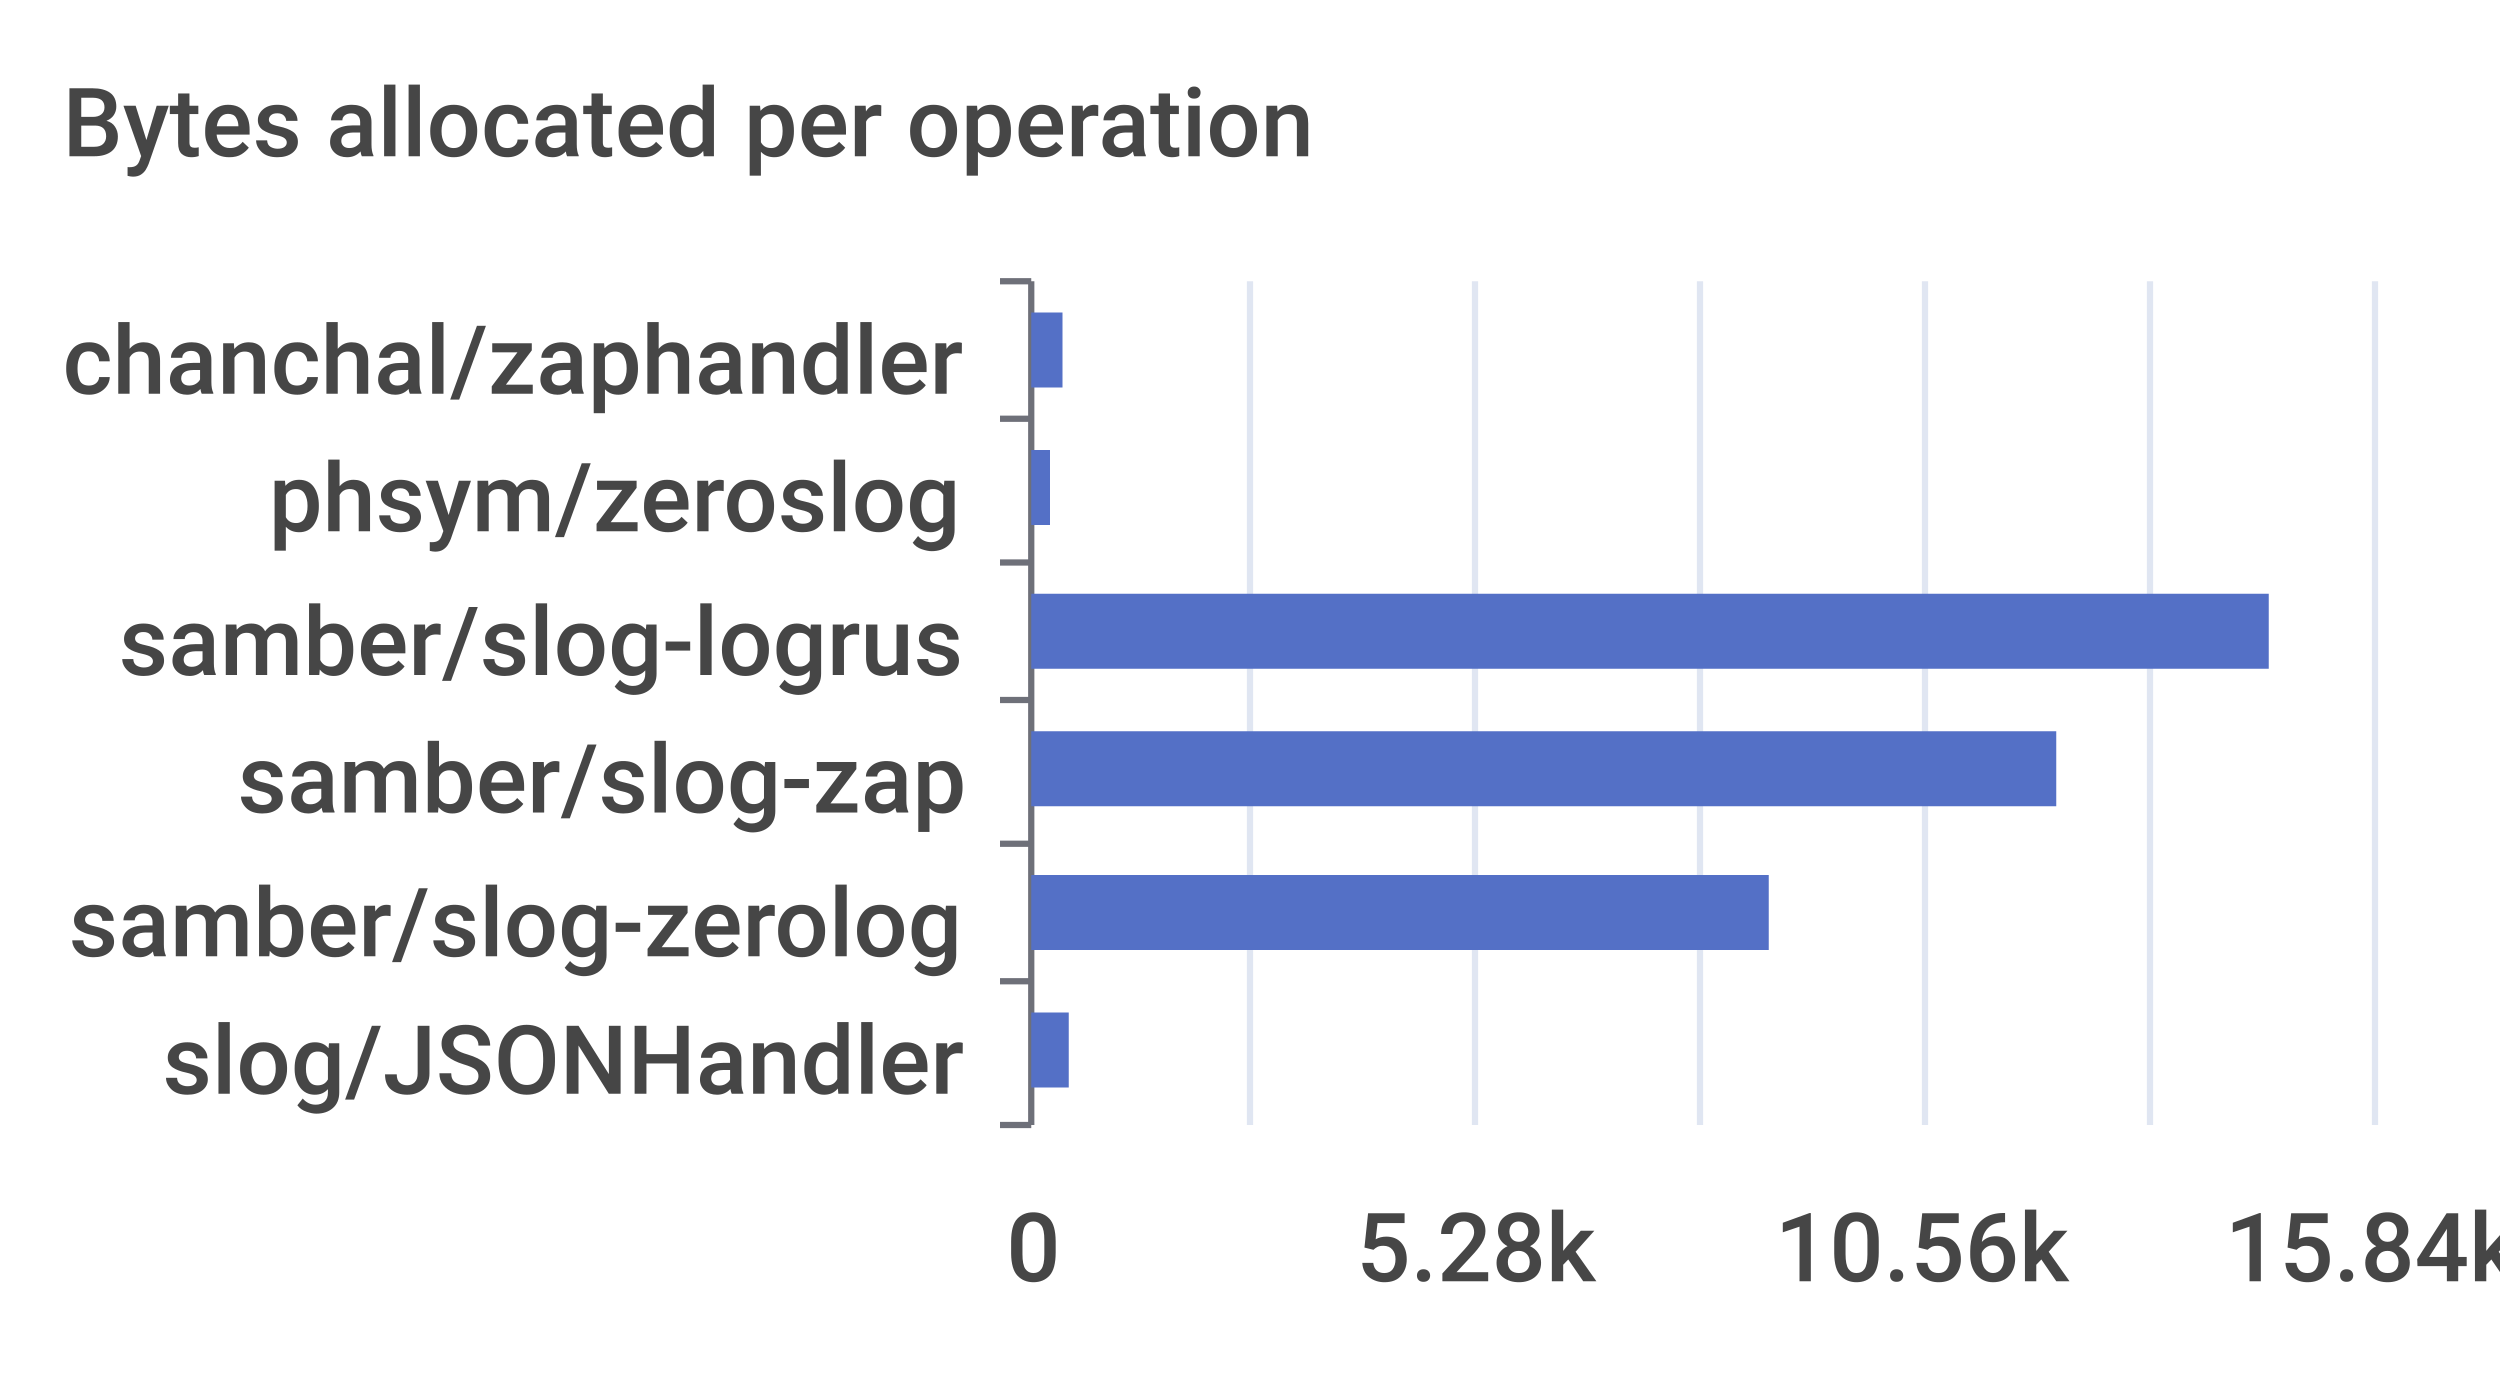
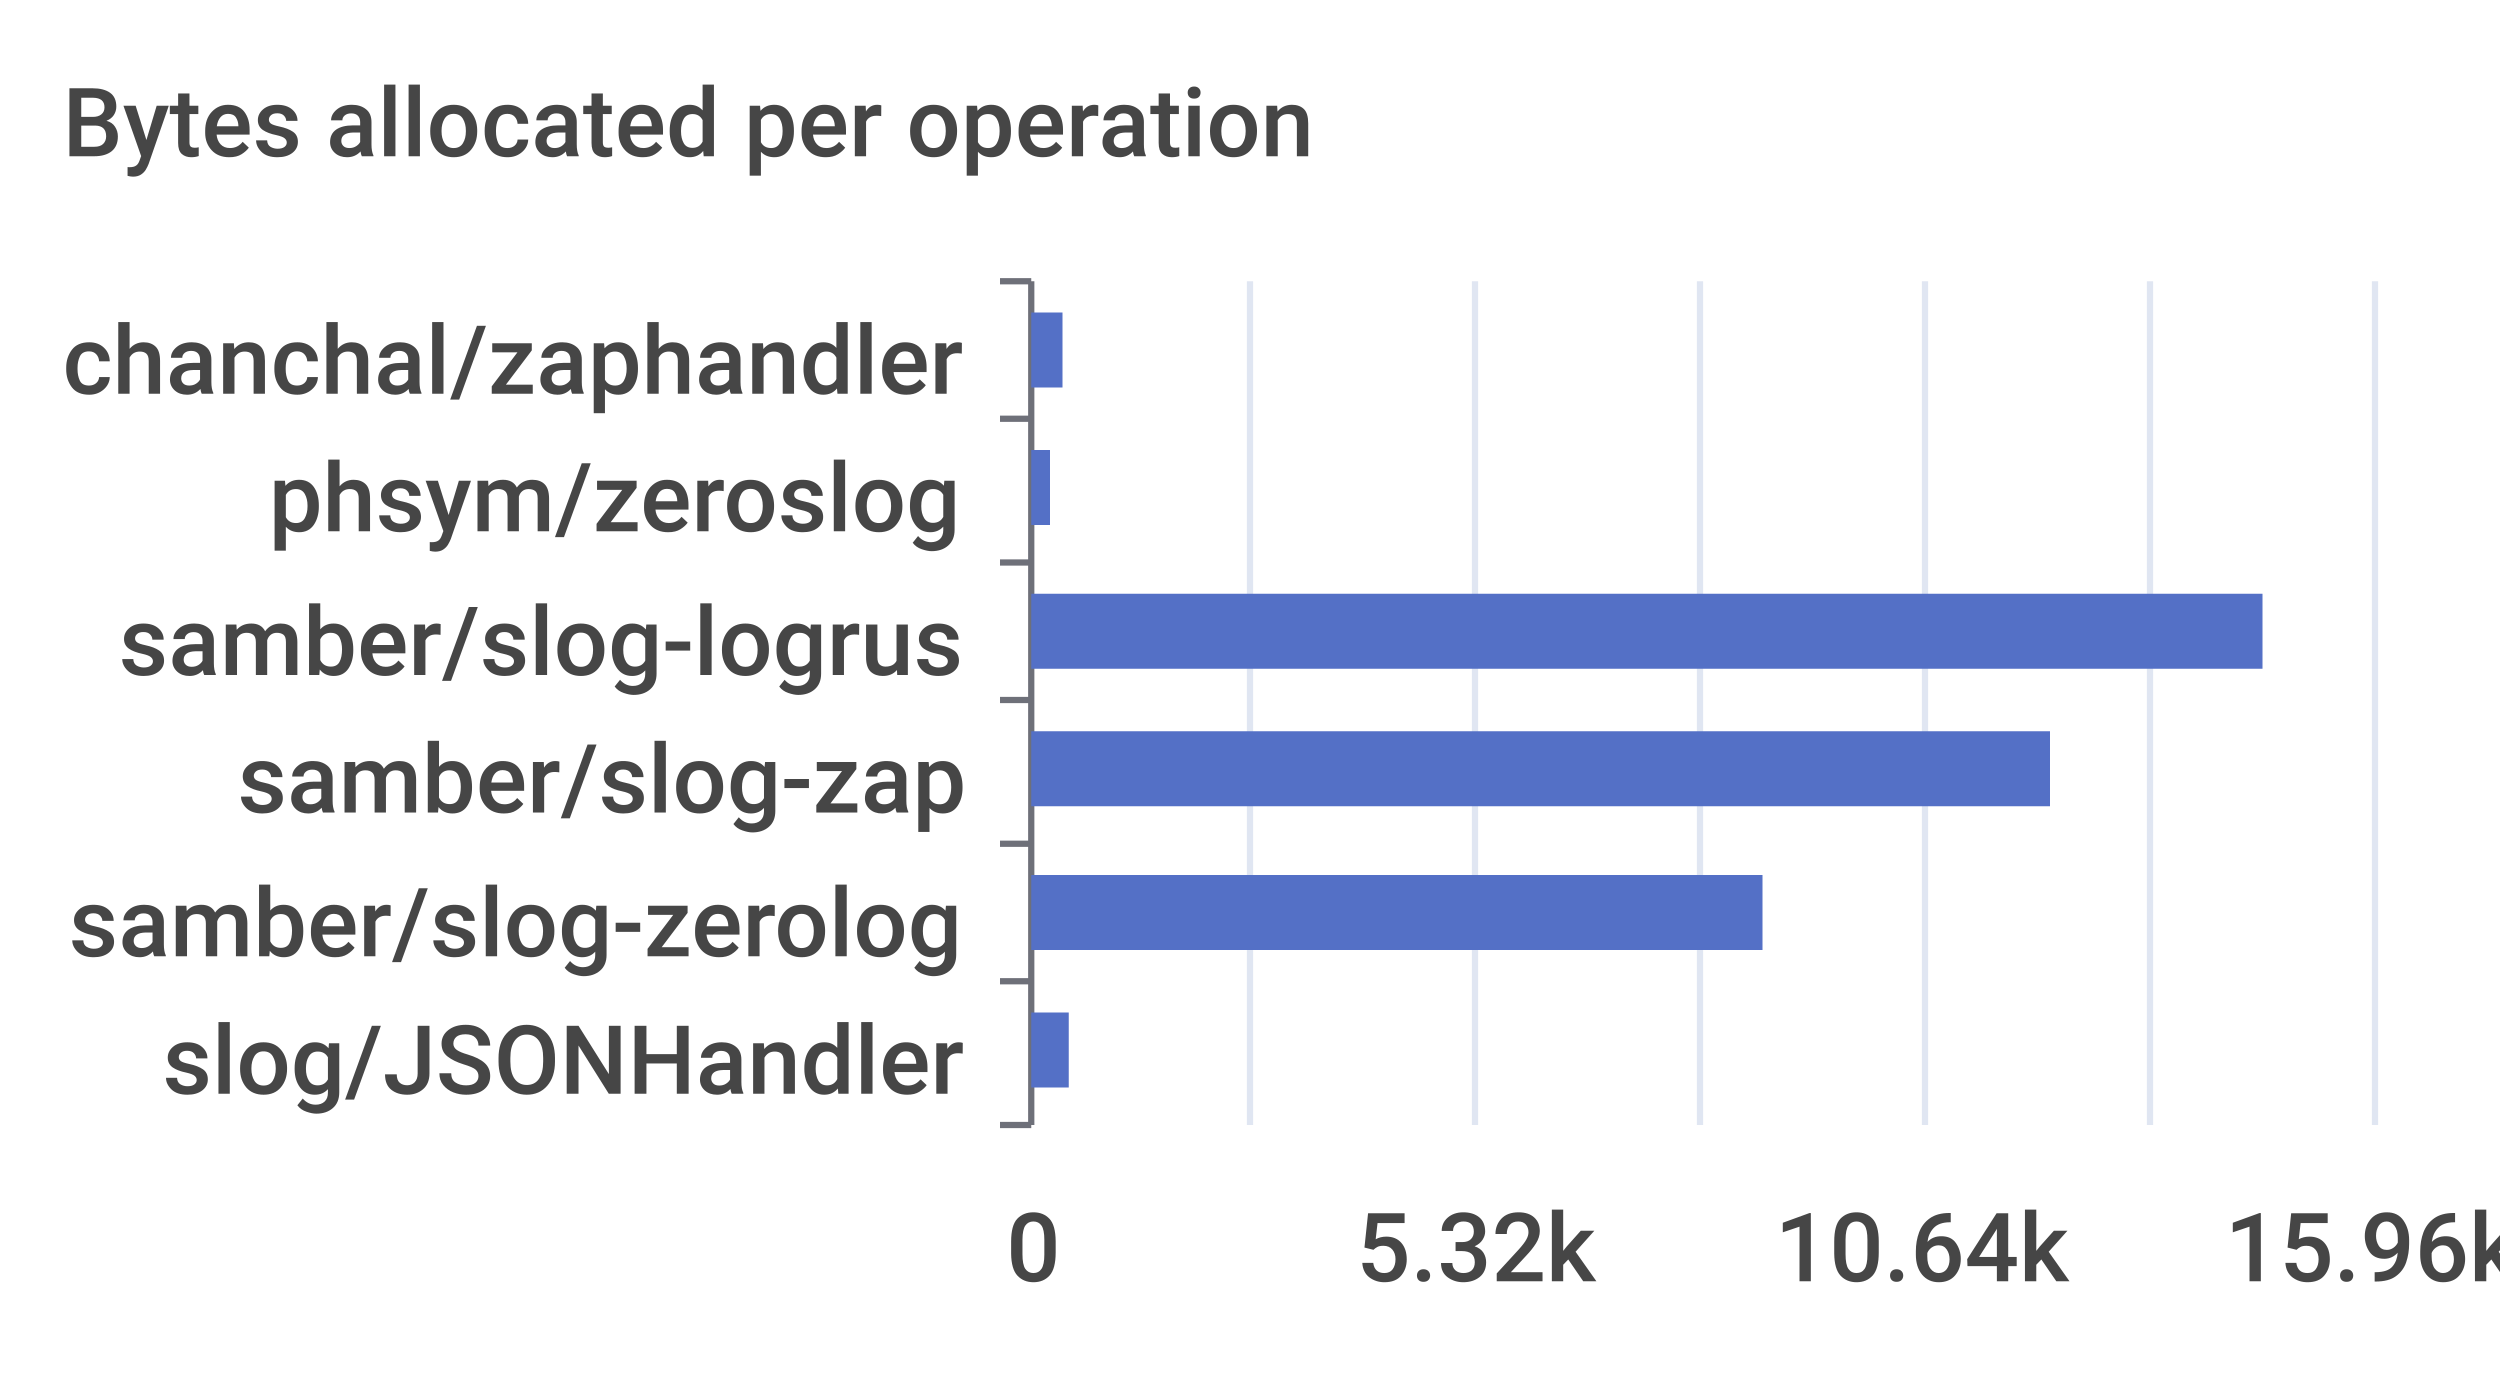
<svg xmlns="http://www.w3.org/2000/svg" width="400" height="220">\n<path d="M 0 0 L 400 0 L 400 220 L 0 220 L 0 0" style="stroke-width:0;stroke:none;fill:rgba(255,255,255,1.0)" />
  <text x="10" y="25" style="stroke-width:0;stroke:none;fill:rgba(70,70,70,1.0);font-size:15.3px;font-family:'Roboto Medium',sans-serif">Bytes allocated per operation</text>
  <path d="M 160 45 L 165 45" style="stroke-width:1;stroke:rgba(110,112,121,1.0);fill:none" />
  <path d="M 160 67 L 165 67" style="stroke-width:1;stroke:rgba(110,112,121,1.0);fill:none" />
  <path d="M 160 90 L 165 90" style="stroke-width:1;stroke:rgba(110,112,121,1.0);fill:none" />
  <path d="M 160 112 L 165 112" style="stroke-width:1;stroke:rgba(110,112,121,1.0);fill:none" />
  <path d="M 160 135 L 165 135" style="stroke-width:1;stroke:rgba(110,112,121,1.0);fill:none" />
  <path d="M 160 157 L 165 157" style="stroke-width:1;stroke:rgba(110,112,121,1.0);fill:none" />
  <path d="M 160 180 L 165 180" style="stroke-width:1;stroke:rgba(110,112,121,1.0);fill:none" />
  <path d="M 165 45 L 165 180" style="stroke-width:1;stroke:rgba(110,112,121,1.0);fill:none" />
  <text x="10" y="63" style="stroke-width:0;stroke:none;fill:rgba(70,70,70,1.0);font-size:15.3px;font-family:'Roboto Medium',sans-serif">chanchal/zaphandler</text>
  <text x="43" y="85" style="stroke-width:0;stroke:none;fill:rgba(70,70,70,1.0);font-size:15.3px;font-family:'Roboto Medium',sans-serif">phsym/zeroslog</text>
  <text x="19" y="108" style="stroke-width:0;stroke:none;fill:rgba(70,70,70,1.0);font-size:15.3px;font-family:'Roboto Medium',sans-serif">samber/slog-logrus</text>
  <text x="38" y="130" style="stroke-width:0;stroke:none;fill:rgba(70,70,70,1.0);font-size:15.3px;font-family:'Roboto Medium',sans-serif">samber/slog-zap</text>
  <text x="11" y="153" style="stroke-width:0;stroke:none;fill:rgba(70,70,70,1.0);font-size:15.3px;font-family:'Roboto Medium',sans-serif">samber/slog-zerolog</text>
  <text x="26" y="175" style="stroke-width:0;stroke:none;fill:rgba(70,70,70,1.0);font-size:15.3px;font-family:'Roboto Medium',sans-serif">slog/JSONHandler</text>
  <text x="161" y="205" style="stroke-width:0;stroke:none;fill:rgba(70,70,70,1.0);font-size:15.3px;font-family:'Roboto Medium',sans-serif">0</text>
-   <text x="217" y="205" style="stroke-width:0;stroke:none;fill:rgba(70,70,70,1.0);font-size:15.3px;font-family:'Roboto Medium',sans-serif">5.28k</text>
-   <text x="284" y="205" style="stroke-width:0;stroke:none;fill:rgba(70,70,70,1.0);font-size:15.3px;font-family:'Roboto Medium',sans-serif">10.56k</text>
-   <text x="356" y="205" style="stroke-width:0;stroke:none;fill:rgba(70,70,70,1.0);font-size:15.3px;font-family:'Roboto Medium',sans-serif">15.84k</text>
+   <text x="217" y="205" style="stroke-width:0;stroke:none;fill:rgba(70,70,70,1.0);font-size:15.3px;font-family:'Roboto Medium',sans-serif">5.32k</text>
+   <text x="284" y="205" style="stroke-width:0;stroke:none;fill:rgba(70,70,70,1.0);font-size:15.3px;font-family:'Roboto Medium',sans-serif">10.64k</text>
+   <text x="356" y="205" style="stroke-width:0;stroke:none;fill:rgba(70,70,70,1.0);font-size:15.3px;font-family:'Roboto Medium',sans-serif">15.96k</text>
  <path d="M 200 45 L 200 180" style="stroke-width:1;stroke:rgba(224,230,242,1.0);fill:none" />
  <path d="M 236 45 L 236 180" style="stroke-width:1;stroke:rgba(224,230,242,1.0);fill:none" />
  <path d="M 272 45 L 272 180" style="stroke-width:1;stroke:rgba(224,230,242,1.0);fill:none" />
  <path d="M 308 45 L 308 180" style="stroke-width:1;stroke:rgba(224,230,242,1.0);fill:none" />
  <path d="M 344 45 L 344 180" style="stroke-width:1;stroke:rgba(224,230,242,1.0);fill:none" />
  <path d="M 380 45 L 380 180" style="stroke-width:1;stroke:rgba(224,230,242,1.0);fill:none" />
  <path d="M 165 162 L 171 162 L 171 174 L 165 174 L 165 162" style="stroke-width:0;stroke:none;fill:rgba(84,112,198,1.0)" />
-   <path d="M 165 140 L 283 140 L 283 152 L 165 152 L 165 140" style="stroke-width:0;stroke:none;fill:rgba(84,112,198,1.0)" />
-   <path d="M 165 117 L 329 117 L 329 129 L 165 129 L 165 117" style="stroke-width:0;stroke:none;fill:rgba(84,112,198,1.0)" />
-   <path d="M 165 95 L 363 95 L 363 107 L 165 107 L 165 95" style="stroke-width:0;stroke:none;fill:rgba(84,112,198,1.0)" />
+   <path d="M 165 140 L 282 140 L 282 152 L 165 152 L 165 140" style="stroke-width:0;stroke:none;fill:rgba(84,112,198,1.0)" />
+   <path d="M 165 117 L 328 117 L 328 129 L 165 129 L 165 117" style="stroke-width:0;stroke:none;fill:rgba(84,112,198,1.0)" />
+   <path d="M 165 95 L 362 95 L 362 107 L 165 107 L 165 95" style="stroke-width:0;stroke:none;fill:rgba(84,112,198,1.0)" />
  <path d="M 165 72 L 168 72 L 168 84 L 165 84 L 165 72" style="stroke-width:0;stroke:none;fill:rgba(84,112,198,1.0)" />
  <path d="M 165 50 L 170 50 L 170 62 L 165 62 L 165 50" style="stroke-width:0;stroke:none;fill:rgba(84,112,198,1.0)" />
</svg>
